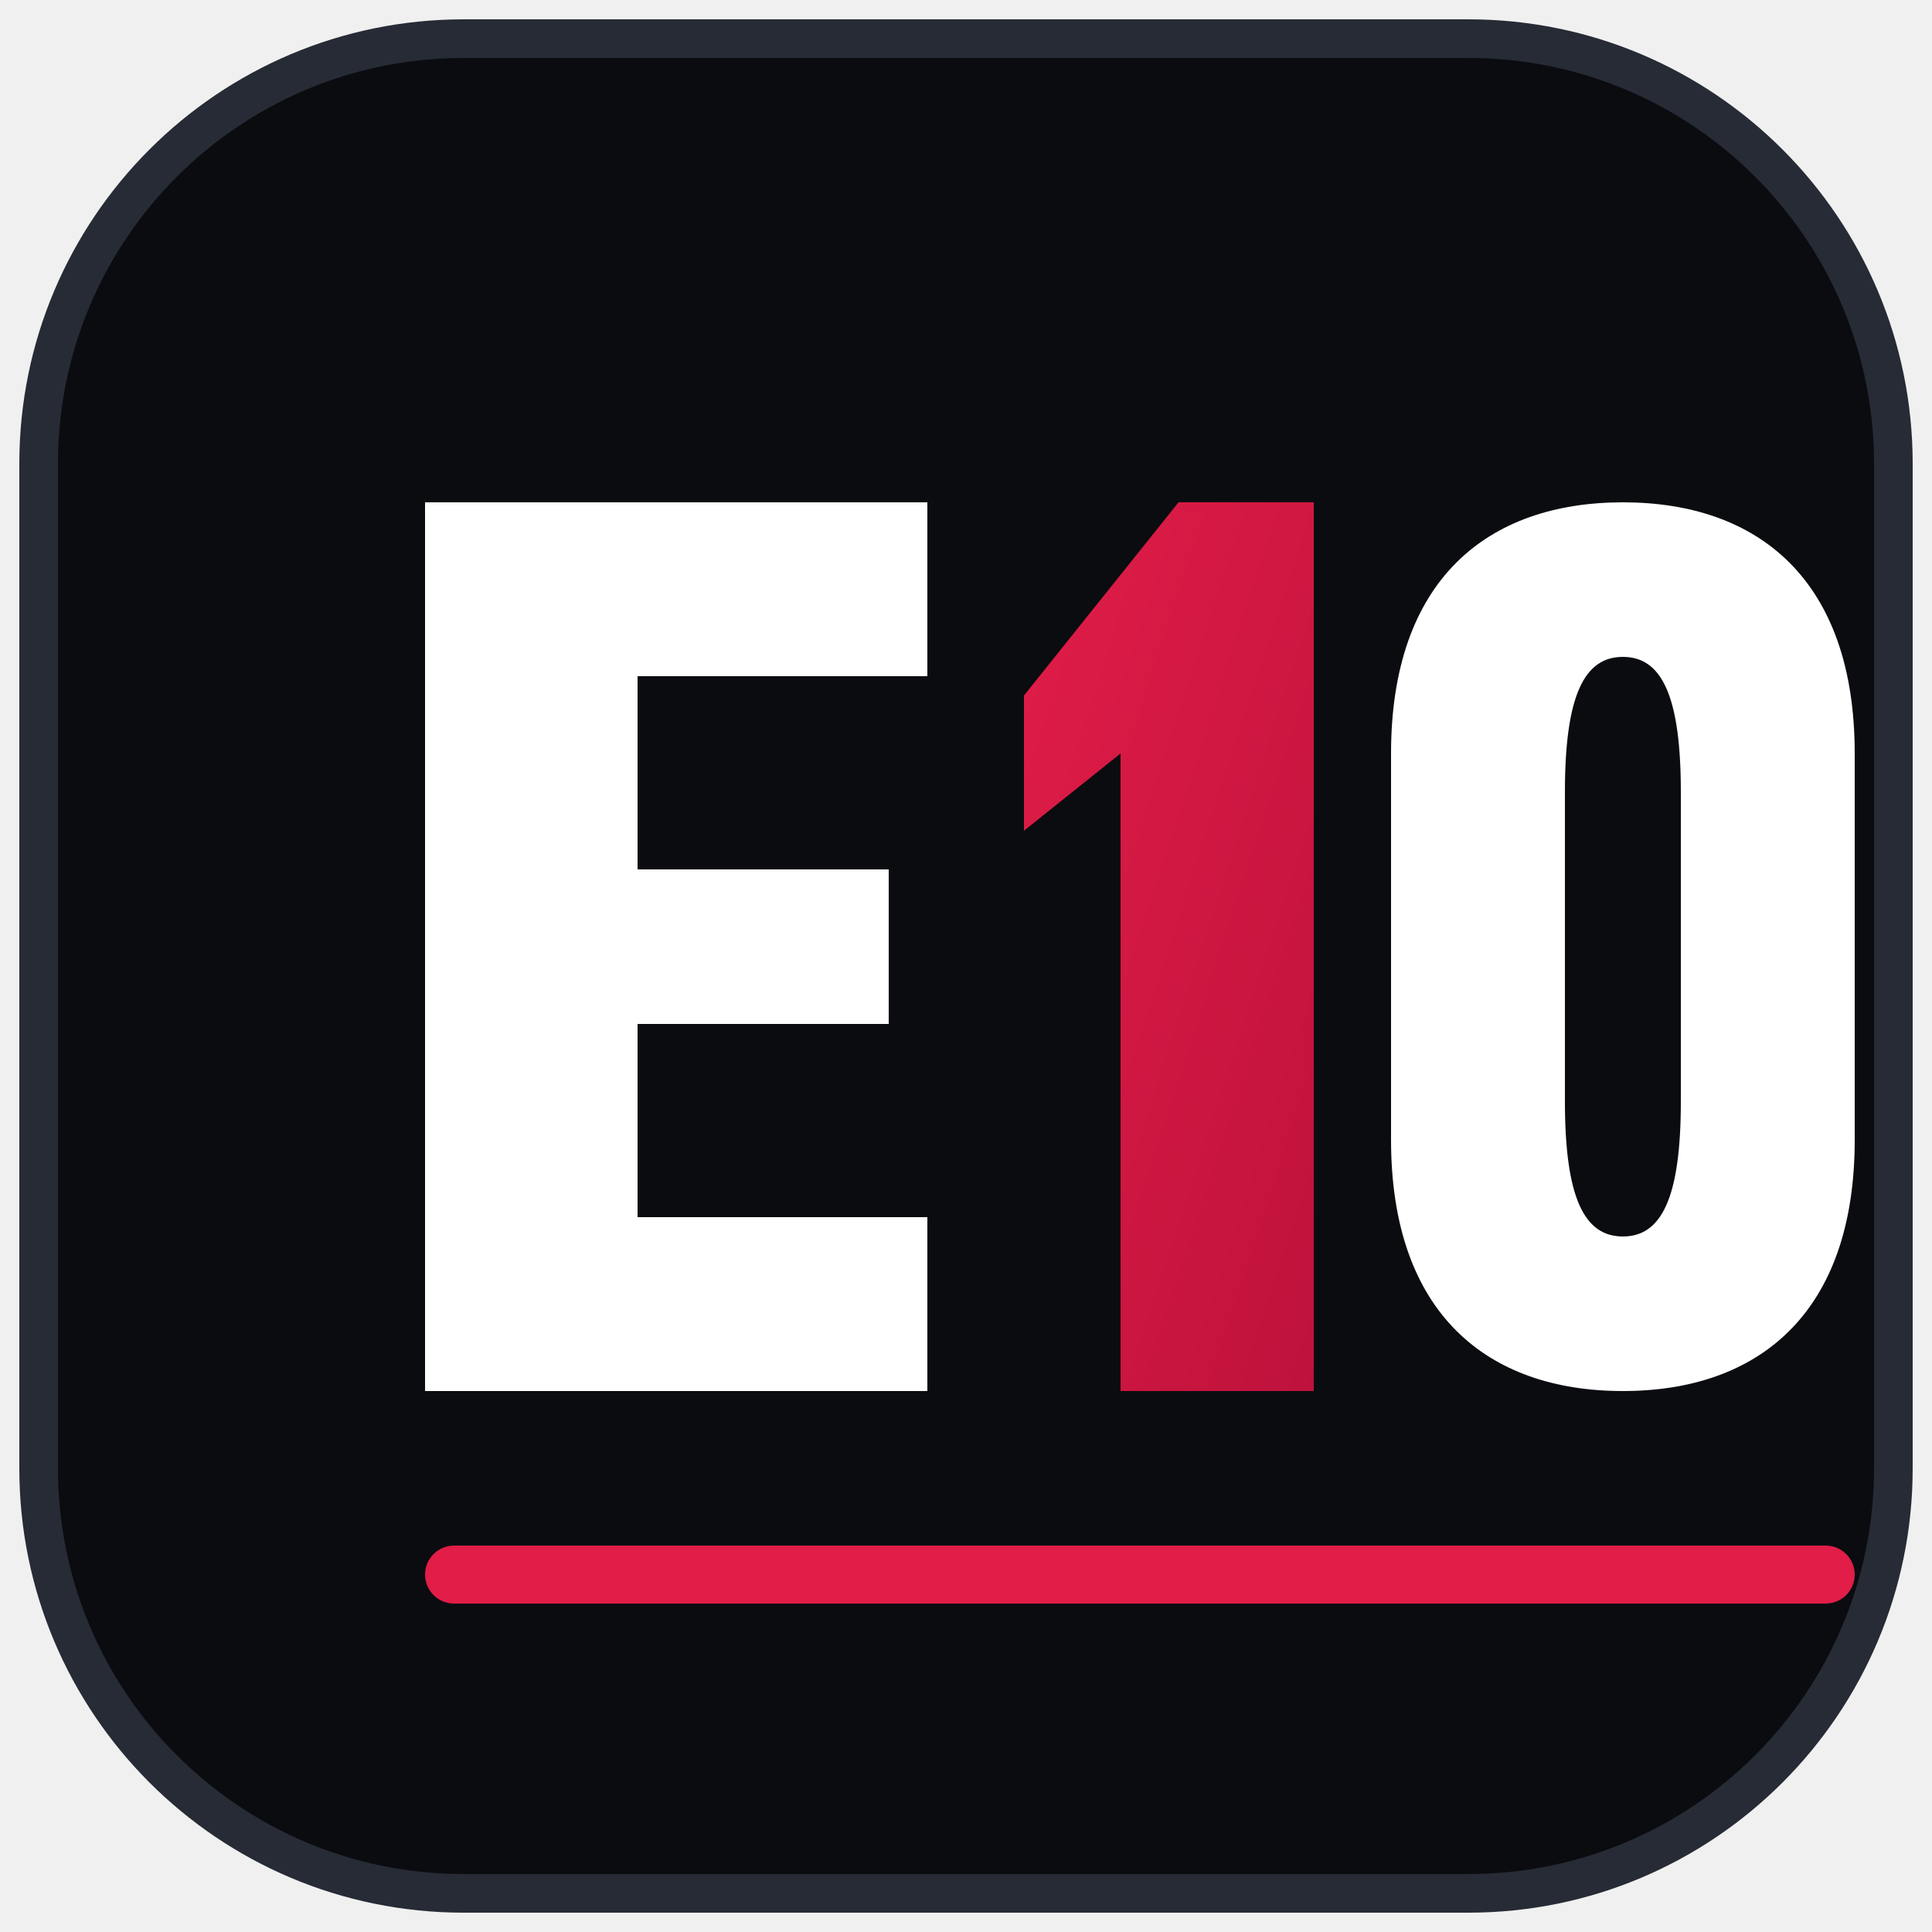
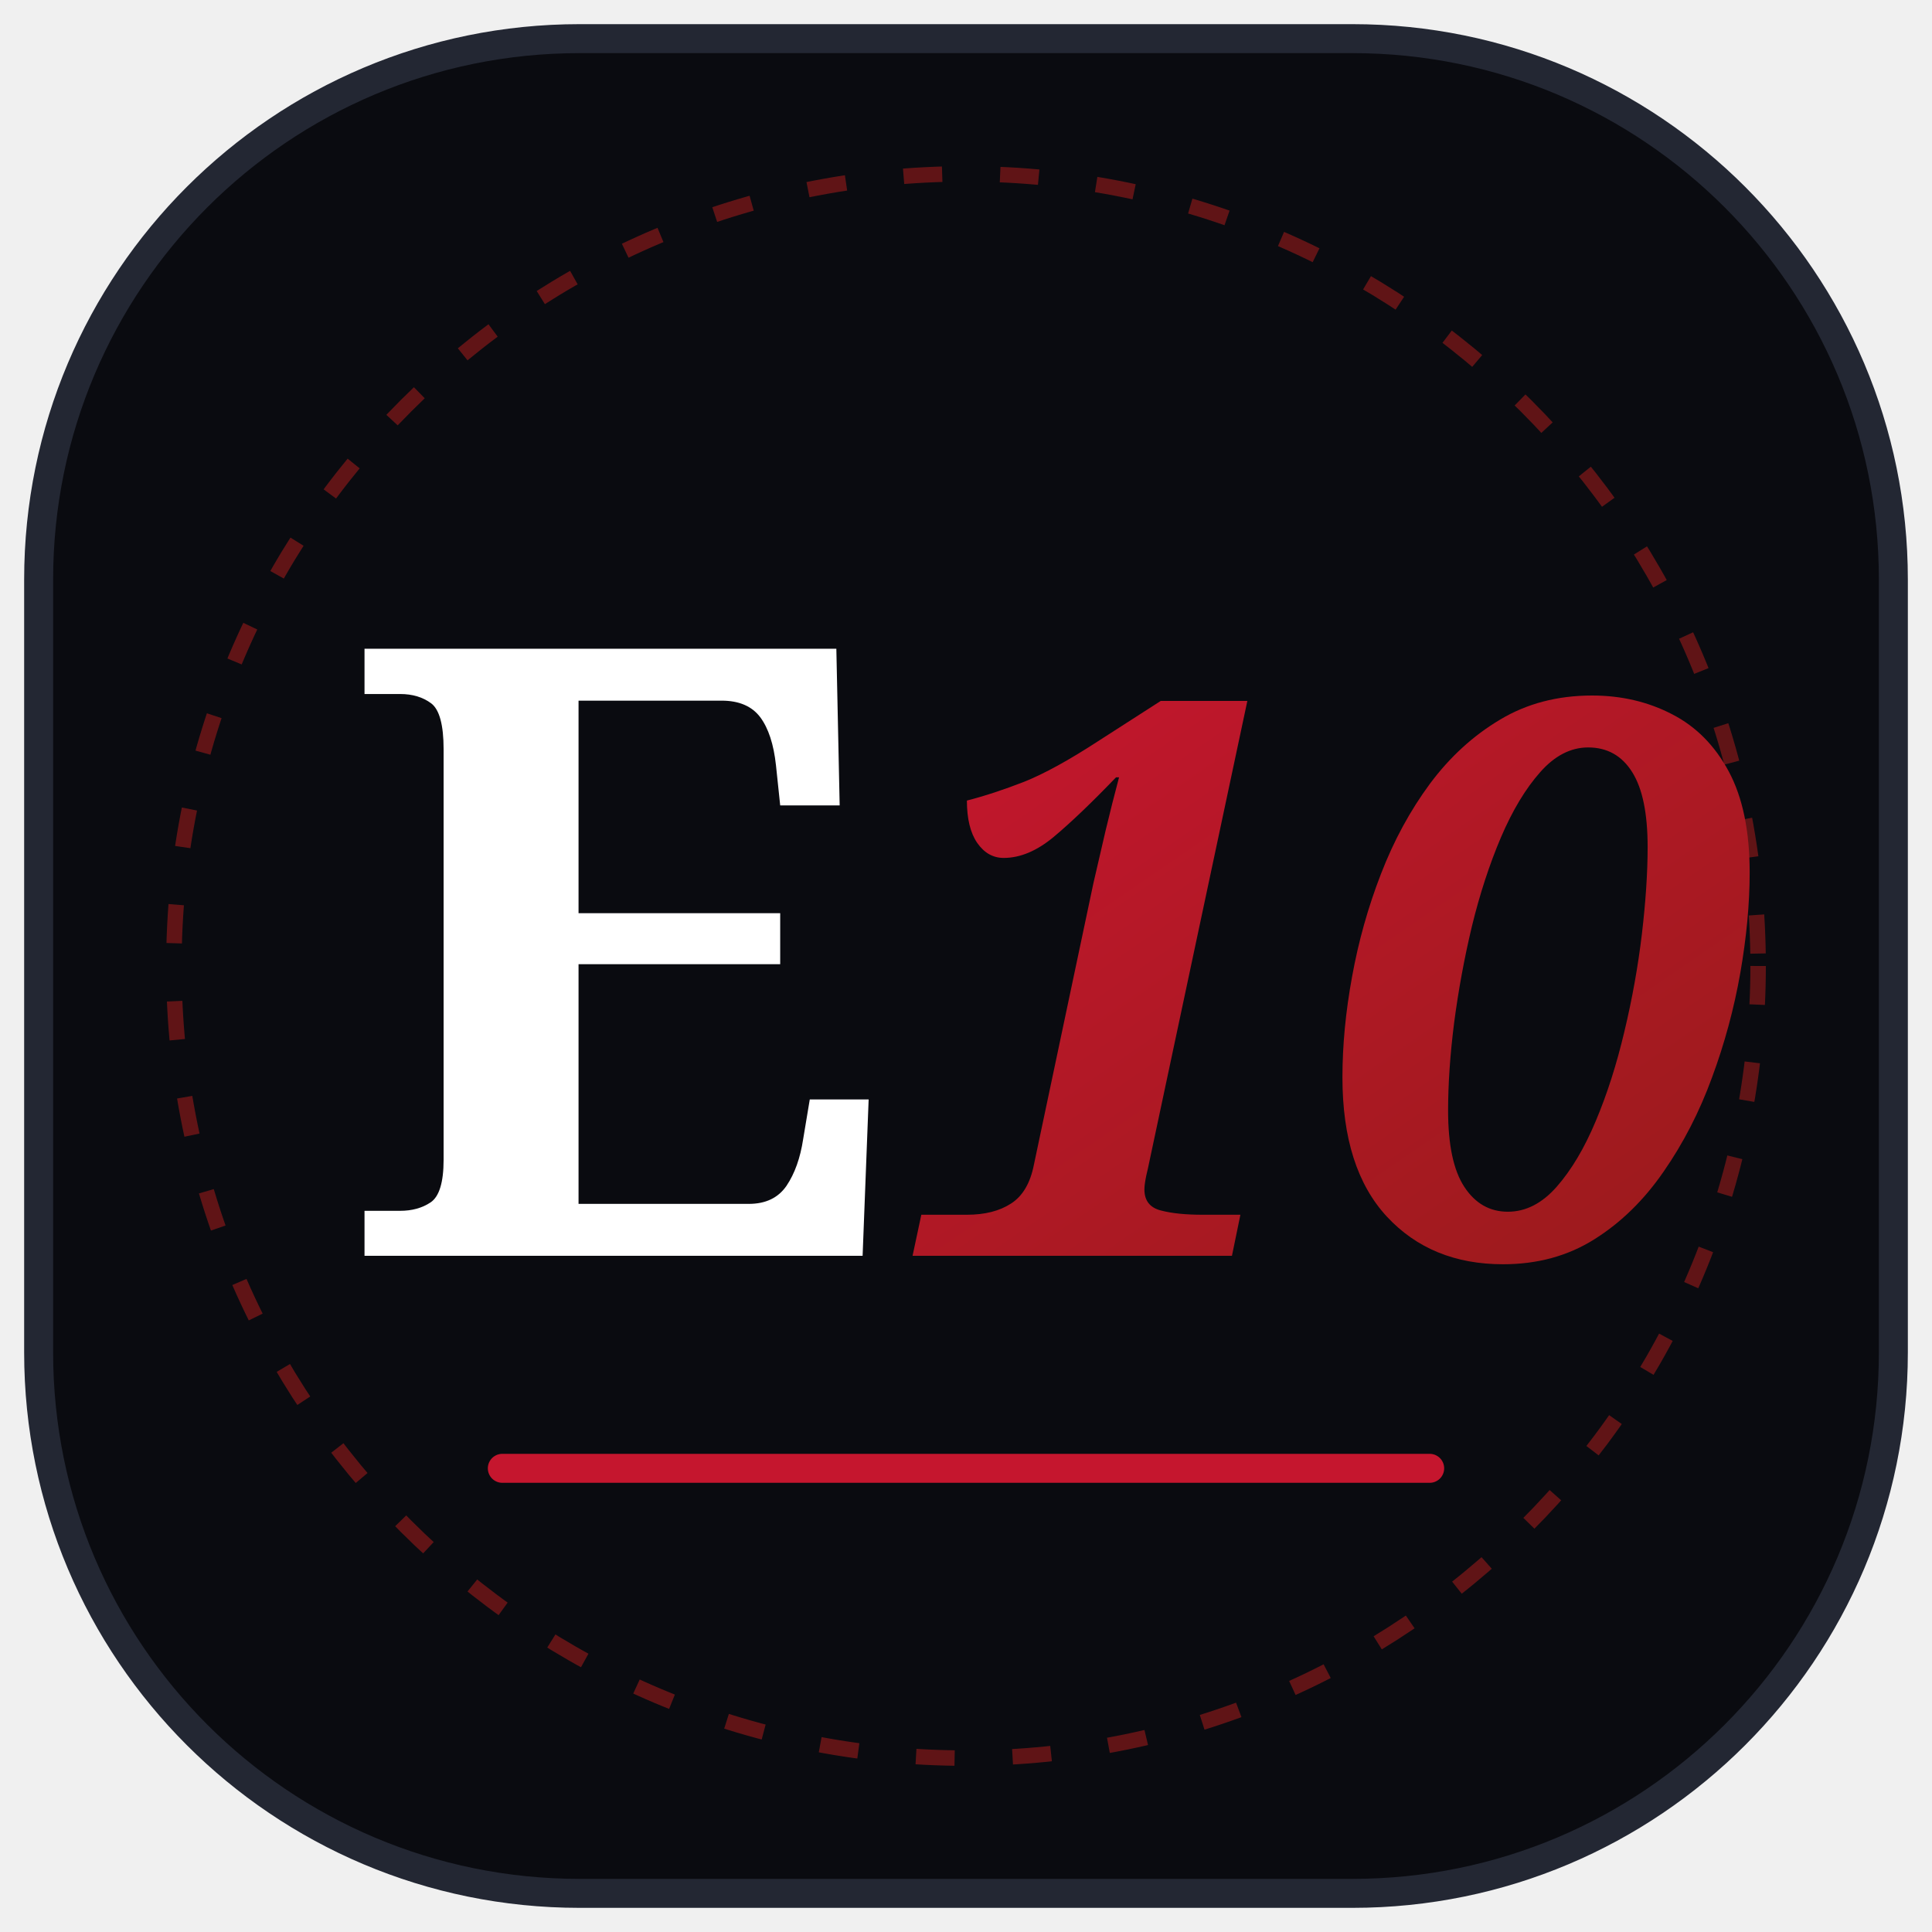
<svg xmlns="http://www.w3.org/2000/svg" viewBox="0 0 100 100" fill="none">
  <defs>
-     <linearGradient id="e10Red" x1="0%" y1="0%" x2="100%" y2="100%">
-       <stop offset="0%" stop-color="#E11D48" />
-       <stop offset="100%" stop-color="#BE123C" />
+     <linearGradient id="carmineGrad" x1="0%" y1="0%" x2="100%" y2="100%">
+       <stop offset="0%" stop-color="#C5162E" />
+       <stop offset="100%" stop-color="#991B1B" />
    </linearGradient>
  </defs>
-   <rect x="2" y="2" width="96" height="96" rx="22" fill="#0B0C10" stroke="#262B35" stroke-width="2" />
-   <path d="M 22 26 H 48 V 35 H 33 V 45 H 46 V 53 H 33 V 63 H 48 V 72 H 22 Z" fill="#FFFFFF" />
-   <path d="M 53 36 L 61 26 H 68 V 72 H 58 V 39 L 53 43 Z" fill="url(#e10Red)" />
-   <path d="M 72 39 C 72 30 77 26 84 26 C 91 26 96 30 96 39 V 59 C 96 68 91 72 84 72 C 77 72 72 68 72 59 Z M 81 41 V 57 C 81 62 82 64 84 64 C 86 64 87 62 87 57 V 41 C 87 36 86 34 84 34 C 82 34 81 36 81 41 Z" fill="#FFFFFF" />
-   <rect x="22" y="80" width="74" height="3" rx="1.5" fill="#E11D48" />
+   <rect x="2" y="2" width="96" height="96" rx="28" fill="#0A0B10" stroke="#232733" stroke-width="1.5" />
+   <circle cx="50" cy="50" r="41" stroke="#991B1B" stroke-width="0.8" stroke-dasharray="2 3" opacity="0.6" />
+   <text x="32" y="65" font-family="'Playfair Display', Georgia, serif" font-size="44" font-weight="700" fill="#FFFFFF" text-anchor="middle">E</text>
+   <text x="68" y="65" font-family="'Playfair Display', Georgia, serif" font-size="40" font-weight="700" font-style="italic" fill="url(#carmineGrad)" text-anchor="middle">10</text>
+   <line x1="26" y1="76" x2="74" y2="76" stroke="#C5162E" stroke-width="1.5" stroke-linecap="round" />
</svg>
